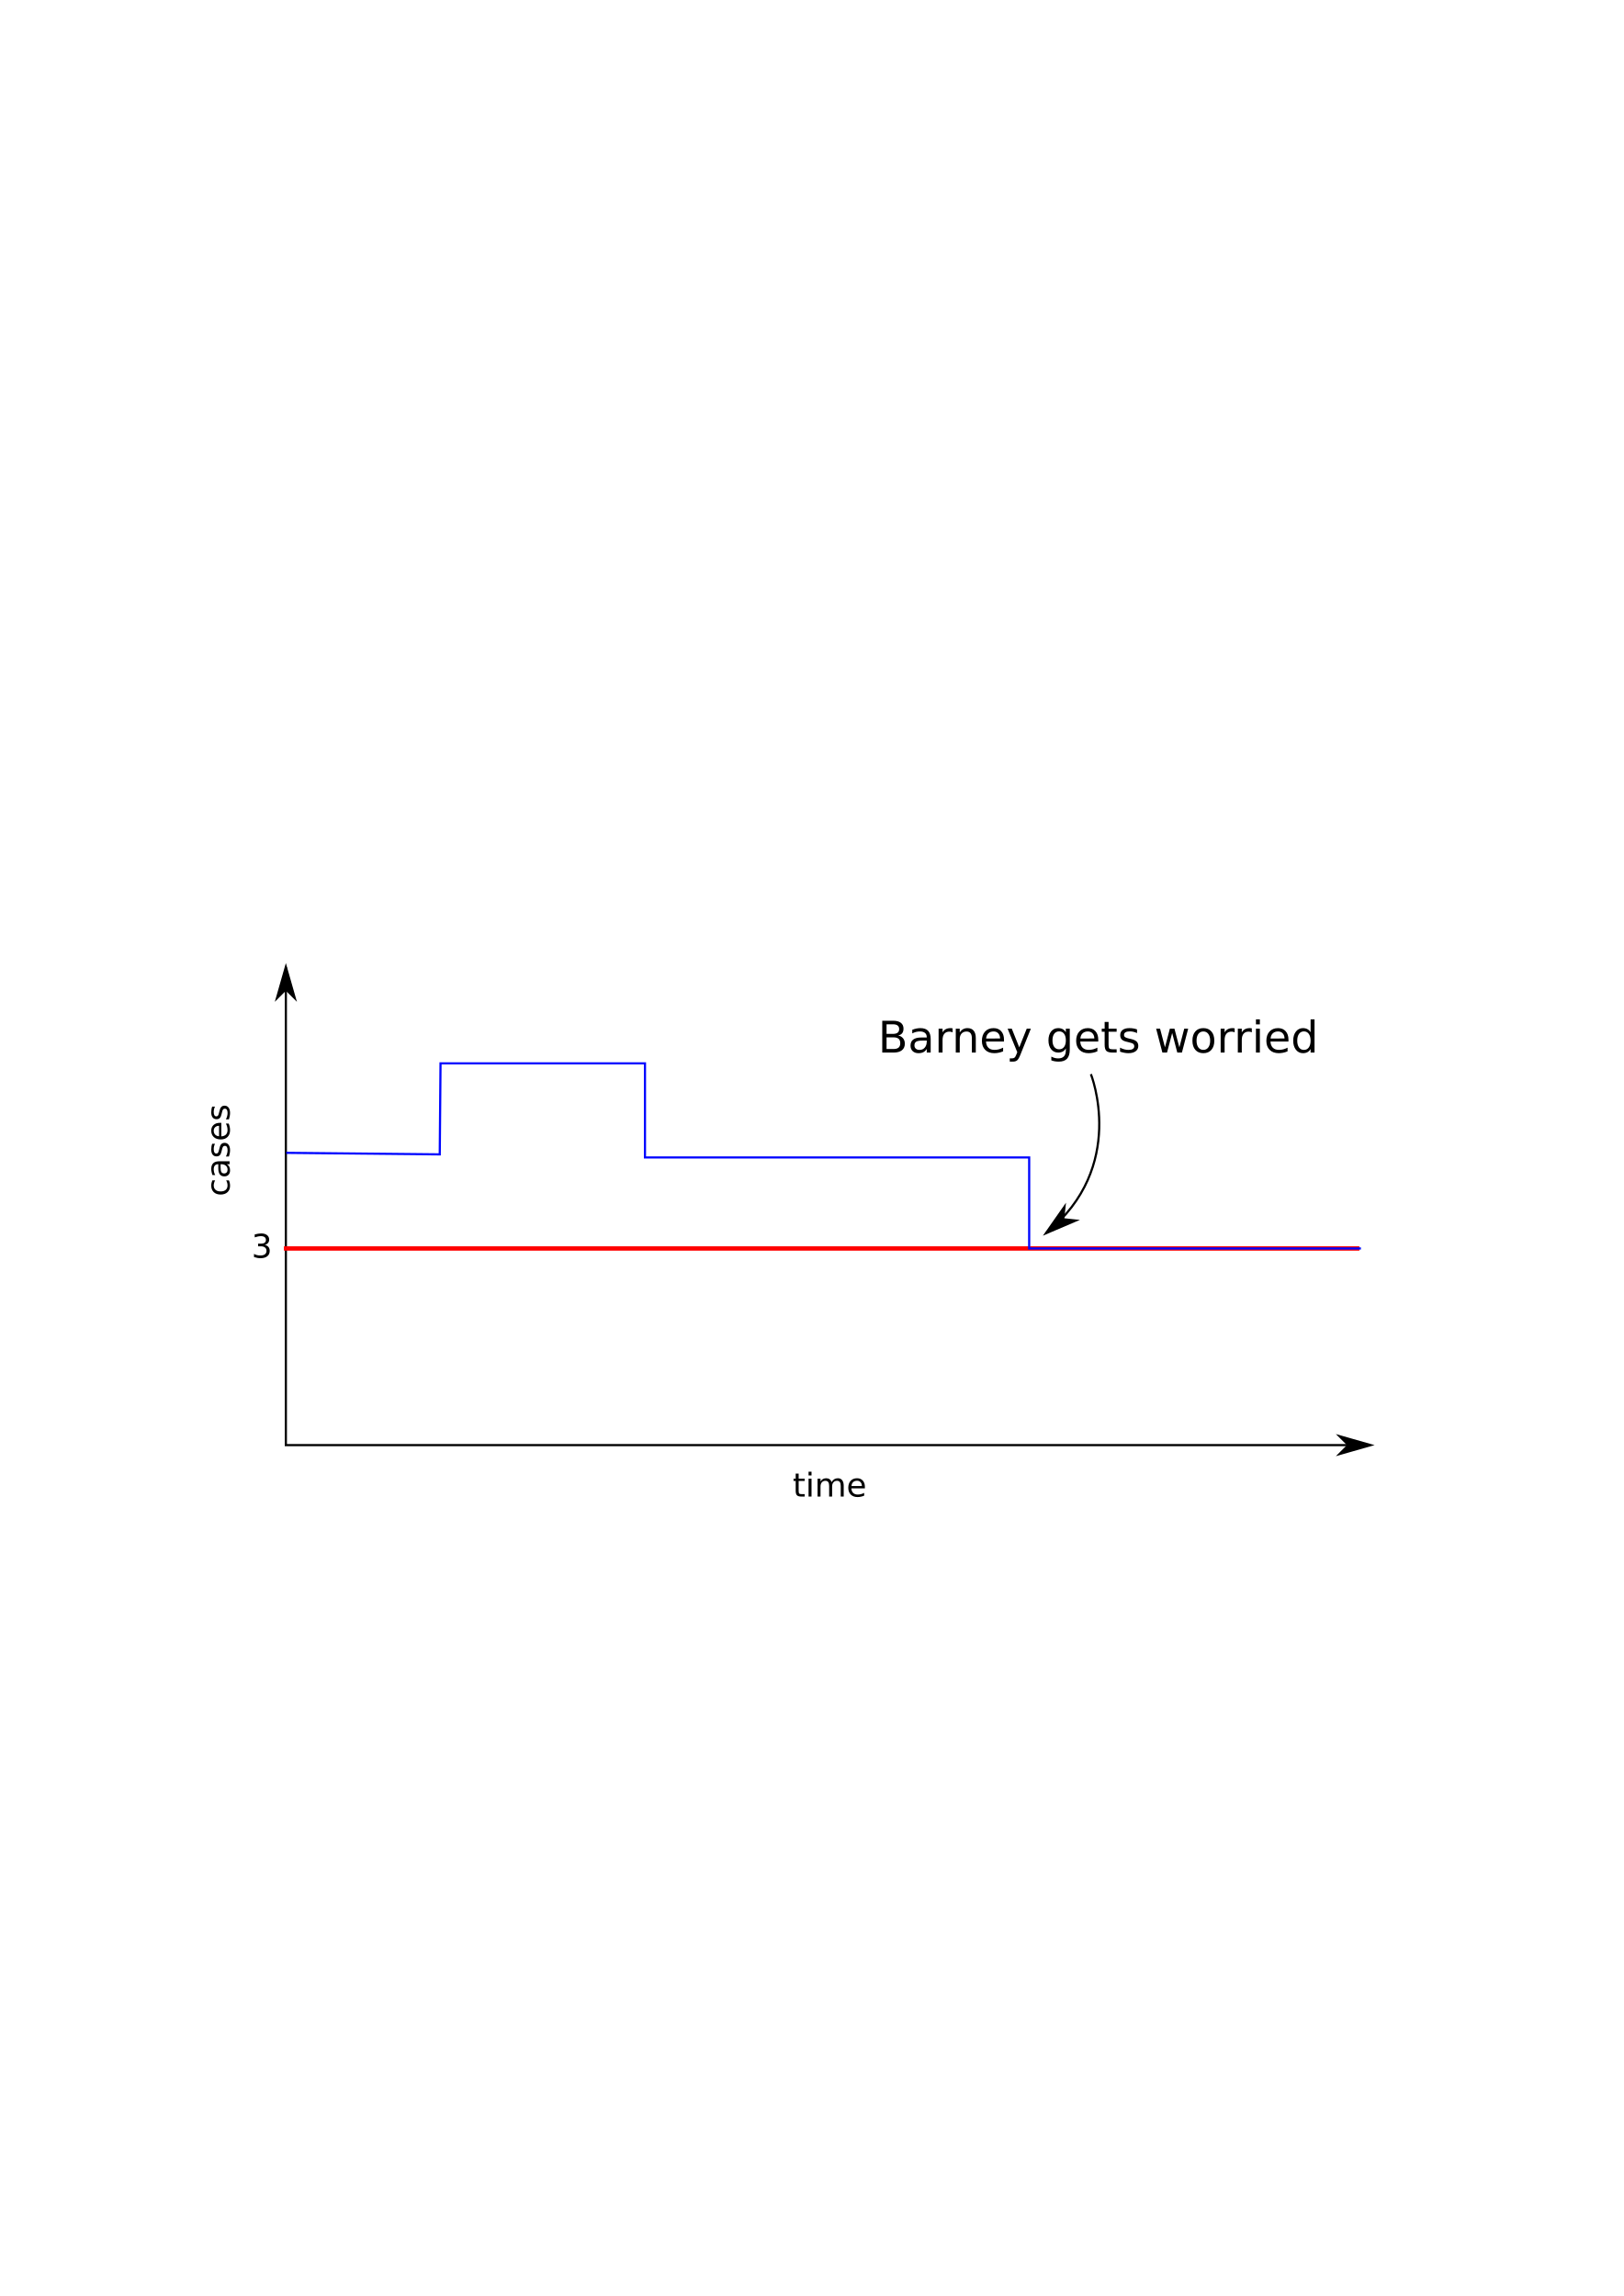
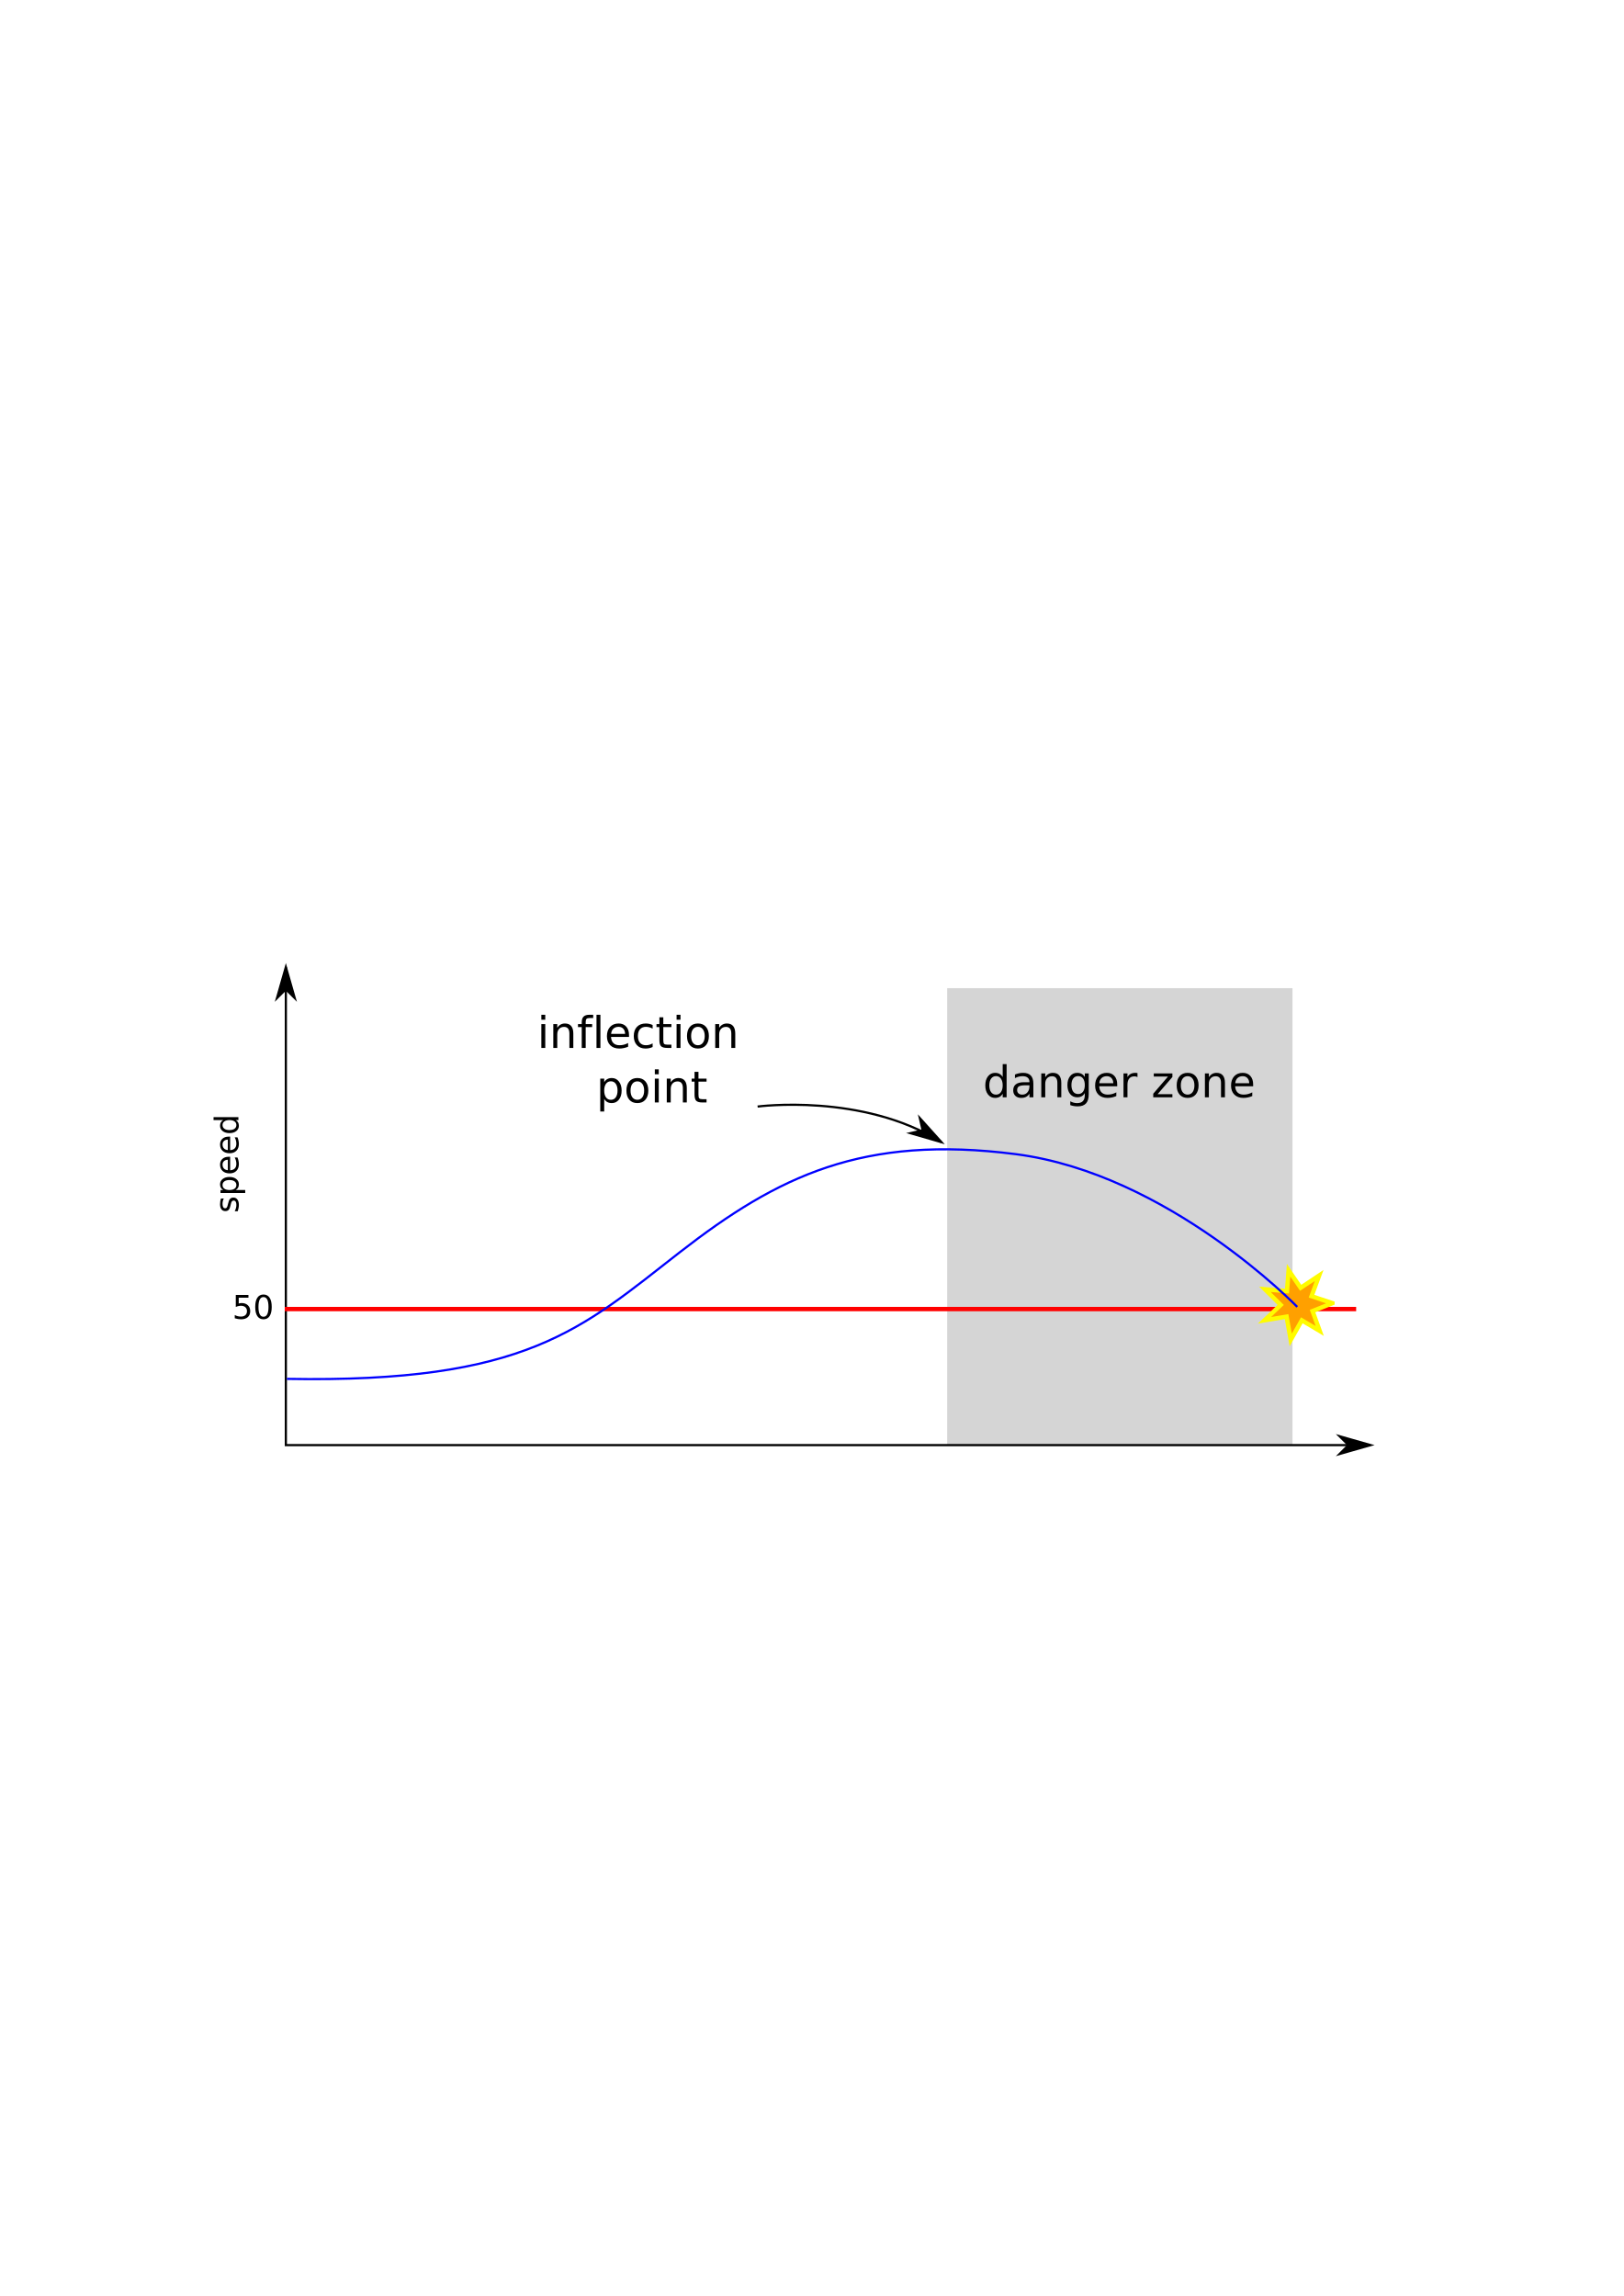
<svg xmlns="http://www.w3.org/2000/svg" width="744.094" height="1052.362" id="svg4030" version="1.1">
  <defs id="defs4032">
    <marker orient="auto" refY="0.0" refX="0.0" id="Arrow1Lend" style="overflow:visible;">
      <path id="path4558" d="M 0.0,0.0 L 5.0,-5.0 L -12.5,0.0 L 5.0,5.0 L 0.0,0.0 z " style="fill-rule:evenodd;stroke:#000000;stroke-width:1.0pt;marker-start:none;" transform="scale(0.8) rotate(180) translate(12.5,0)" />
    </marker>
    <marker orient="auto" refY="0.0" refX="0.0" id="Arrow1Lstart" style="overflow:visible">
      <path id="path4555" d="M 0.0,0.0 L 5.0,-5.0 L -12.5,0.0 L 5.0,5.0 L 0.0,0.0 z " style="fill-rule:evenodd;stroke:#000000;stroke-width:1.0pt;marker-start:none" transform="scale(0.8) translate(12.5,0)" />
    </marker>
    <marker orient="auto" refY="0" refX="0" id="Arrow1Lstart-9" style="overflow:visible">
      <path id="path4555-3" d="M 0,0 5,-5 -12.5,0 5,5 0,0 z" style="fill-rule:evenodd;stroke:#000000;stroke-width:1pt;marker-start:none" transform="matrix(0.8,0,0,0.8,10,0)" />
    </marker>
  </defs>
-   <g id="layer11" style="display:none">
+   <g id="layer11" style="display:inline">
    <rect style="fill:#d5d5d5;fill-opacity:1;stroke:none" id="rect5935" width="158.247" height="209.439" x="434.063" y="452.923" ry="0" />
    <text xml:space="preserve" style="font-size:20px;font-style:normal;font-weight:normal;fill:#000000;fill-opacity:1;stroke:none;font-family:Bitstream Vera Sans" x="450.427" y="502.94" id="text5937">
      <tspan id="tspan5939" x="450.427" y="502.94">danger zone</tspan>
    </text>
  </g>
  <g id="layer1">
    <path style="fill:none;stroke:#000000;stroke-width:1px;stroke-linecap:butt;stroke-linejoin:miter;stroke-opacity:1;marker-start:url(#Arrow1Lstart);marker-end:url(#Arrow1Lend)" d="m 131,443.362 0,219 497,0" id="path4040" />
-     <text xml:space="preserve" style="font-size:15px;font-style:normal;font-weight:normal;fill:#000000;fill-opacity:1;stroke:none;display:inline;font-family:Bitstream Vera Sans" x="363.25" y="685.954" id="text5201">
-       <tspan id="tspan5203" x="363.25" y="685.954">time</tspan>
-     </text>
  </g>
-   <g id="layer9" style="display:none">
+   <g id="layer9" style="display:inline">
    <path style="fill:none;stroke:#ff0000;stroke-width:2;stroke-linecap:butt;stroke-linejoin:miter;stroke-miterlimit:4;stroke-opacity:1;stroke-dasharray:none" d="m 130.482,600.001 c 491,0 491,0 491,0" id="path5462" />
-     <path transform="translate(-0.5180575,0.638804)" style="fill:#ffa000;fill-opacity:1;stroke:#fffc00;stroke-width:2;stroke-miterlimit:4;stroke-opacity:1;stroke-dasharray:none" id="path5472" d="m 611.128,597.816 -9.107,3.624 3.288,9.107 -8.204,-4.866 -5.088,8.998 -1.896,-10.69 -10.123,1.696 7.422,-7.06 -7.225,-7.164 10.111,0.855 0.74,-9.561 5.522,8.021 8.481,-5.639 -3.494,9.493 9.573,3.185 z" />
+     <path transform="translate(-0.5180575,-0.5205758)" style="fill:#ffa000;fill-opacity:1;stroke:#fffc00;stroke-width:2;stroke-miterlimit:4;stroke-opacity:1;stroke-dasharray:none;display:inline" id="path5472" d="m 611.128,597.816 -9.107,3.624 3.288,9.107 -8.204,-4.866 -5.088,8.998 -1.896,-10.69 -10.123,1.696 7.422,-7.06 -7.225,-7.164 10.111,0.855 0.74,-9.561 5.522,8.021 8.481,-5.639 -3.494,9.493 9.573,3.185 z" />
  </g>
-   <g id="layer12" style="display:none">
+   <g id="layer12" style="display:inline">
    <path style="fill:none;stroke:#0000ff;stroke-width:1px;stroke-linecap:butt;stroke-linejoin:miter;stroke-opacity:1" d="m 131.482,632.001 c 110,2 135,-23 180,-58 45,-35 84,-54 154,-45 70,9 129,70 129,70" id="path5470" />
    <text xml:space="preserve" style="font-size:15px;font-style:normal;font-weight:normal;fill:#000000;fill-opacity:1;stroke:none;font-family:Bitstream Vera Sans" x="-555.977" y="109.249" id="text5454" transform="matrix(0,-1,1,0,0,0)">
      <tspan id="tspan5456" x="-555.977" y="109.249">speed</tspan>
    </text>
    <text xml:space="preserve" style="font-size:15px;font-style:normal;font-weight:normal;fill:#000000;fill-opacity:1;stroke:none;font-family:Bitstream Vera Sans" x="106.434" y="604.477" id="text5458">
      <tspan id="tspan5460" x="106.434" y="604.477">50</tspan>
    </text>
  </g>
-   <g id="layer15" style="display:none">
+   <g id="layer15" style="display:inline">
    <path id="path6158" d="M 431.335,523.446 C 395.273,500.819 347.189,507.183 347.189,507.183" style="fill:none;stroke:#000000;stroke-width:1px;stroke-linecap:butt;stroke-linejoin:miter;stroke-opacity:1;marker-start:url(#Arrow1Lstart-9);display:inline" />
  </g>
  <g id="layer13" style="display:none">
    <path style="fill:none;stroke:#0000ff;stroke-width:1px;stroke-linecap:butt;stroke-linejoin:miter;stroke-opacity:1" d="m 131,600.001 c 0,0 -9.32,-2.204 33.448,-37.296 27.577,-22.627 27.283,-24.632 52.326,-33.234 21.794,-7.487 66.468,-12.728 132.936,18.385 38.353,17.578 45.463,28.811 84.354,52.145 46.309,24.396 72.417,29.422 101.408,35.079 16.263,2.121 56.839,8.575 56.839,8.575" id="path5950" />
    <text xml:space="preserve" style="font-size:15px;font-style:normal;font-weight:normal;fill:#000000;fill-opacity:1;stroke:none;font-family:Bitstream Vera Sans" x="-559.081" y="116.115" id="text5952" transform="matrix(0,-1,1,0,0,0)">
      <tspan id="tspan5954" x="-559.081" y="116.115">accel</tspan>
    </text>
    <text xml:space="preserve" style="font-size:15px;font-style:normal;font-weight:normal;fill:#000000;fill-opacity:1;stroke:none;font-family:Bitstream Vera Sans" x="116.673" y="603.349" id="text5956">
      <tspan id="tspan5958" x="116.673" y="603.349">0</tspan>
    </text>
    <path style="fill:none;stroke:#000000;stroke-width:1px;stroke-linecap:butt;stroke-linejoin:miter;stroke-opacity:1;marker-start:url(#Arrow1Lstart-9)" d="M 427.8,589.914 C 397.394,538.296 347.189,507.183 347.189,507.183" id="path5967" />
  </g>
-   <g id="layer14" style="display:none">
+   <g id="layer14" style="display:inline">
    <text xml:space="preserve" style="font-size:20px;font-style:normal;font-weight:normal;text-align:center;text-anchor:middle;fill:#000000;fill-opacity:1;stroke:none;font-family:Bitstream Vera Sans" x="314.663" y="480.313" id="text5961">
      <tspan id="tspan5963" x="314.663" y="480.313">inflection</tspan>
      <tspan x="314.663" y="505.313" id="tspan5965">point</tspan>
    </text>
  </g>
  <g id="layer8" style="display:none">
    <text xml:space="preserve" style="font-size:20px;font-style:normal;font-weight:normal;fill:#000000;fill-opacity:1;stroke:none;font-family:Bitstream Vera Sans" x="264" y="485.862" id="text5474">
      <tspan id="tspan5476" x="264" y="485.862">armed</tspan>
    </text>
    <path style="fill:none;stroke:#000000;stroke-width:1px;stroke-linecap:butt;stroke-linejoin:miter;stroke-opacity:1;marker-start:url(#Arrow1Lstart)" d="m 276.5,592.862 c -8.5,-83 12.5,-101 12.5,-101 l 0,0" id="path5670" />
  </g>
  <g id="layer10" style="display:none">
    <path id="path5900" d="m 276.467,593.038 c -8.5,-83 12.5,-101 12.5,-101 l 0,0" style="fill:none;stroke:#000000;stroke-width:1px;stroke-linecap:butt;stroke-linejoin:miter;stroke-opacity:1;marker-start:url(#Arrow1Lstart);display:inline" />
    <text xml:space="preserve" style="font-size:20px;font-style:normal;font-weight:normal;fill:#000000;fill-opacity:1;stroke:none;font-family:Bitstream Vera Sans" x="244.659" y="485.263" id="text5930">
      <tspan id="tspan5932" x="244.659" y="485.263">Save the bus!</tspan>
    </text>
  </g>
-   <g id="layer7" style="display:inline">
+   <g id="layer7" style="display:none">
    <path style="fill:none;stroke:#ff0000;stroke-width:2;stroke-linecap:butt;stroke-linejoin:miter;stroke-miterlimit:4;stroke-opacity:1;stroke-dasharray:none" d="m 130.108,572.237 492.853,0" id="path5199" />
    <path style="fill:none;stroke:#0006ff;stroke-width:1px;stroke-linecap:butt;stroke-linejoin:miter;stroke-opacity:1" d="m 131.168,528.396 70.357,0.707 0.354,-41.719 93.692,0 0,43.134 176.07,0 0,41.719 152.028,0" id="path5197" />
    <text xml:space="preserve" style="font-size:15px;font-style:normal;font-weight:normal;fill:#000000;fill-opacity:1;stroke:none;font-family:Bitstream Vera Sans" x="-548.341" y="105.208" id="text5205" transform="matrix(0,-1,1,0,0,0)">
      <tspan id="tspan5207" x="-548.341" y="105.208">cases</tspan>
    </text>
    <text xml:space="preserve" style="font-size:15px;font-style:normal;font-weight:normal;fill:#000000;fill-opacity:1;stroke:none;font-family:Bitstream Vera Sans" x="115.258" y="576.479" id="text5209">
      <tspan id="tspan5211" x="115.258" y="576.479">3</tspan>
    </text>
    <text xml:space="preserve" style="font-size:20px;font-style:normal;font-weight:normal;fill:#000000;fill-opacity:1;stroke:none;font-family:Bitstream Vera Sans" x="402.344" y="482.434" id="text5213">
      <tspan id="tspan5215" x="402.344" y="482.434">Barney gets worried</tspan>
    </text>
    <path style="fill:none;stroke:#000000;stroke-width:1px;stroke-linecap:butt;stroke-linejoin:miter;stroke-opacity:1;marker-start:url(#Arrow1Lstart)" d="m 479.418,565.166 c 37.477,-30.406 20.506,-72.832 20.506,-72.832 l 0,0" id="path5219" />
  </g>
</svg>
